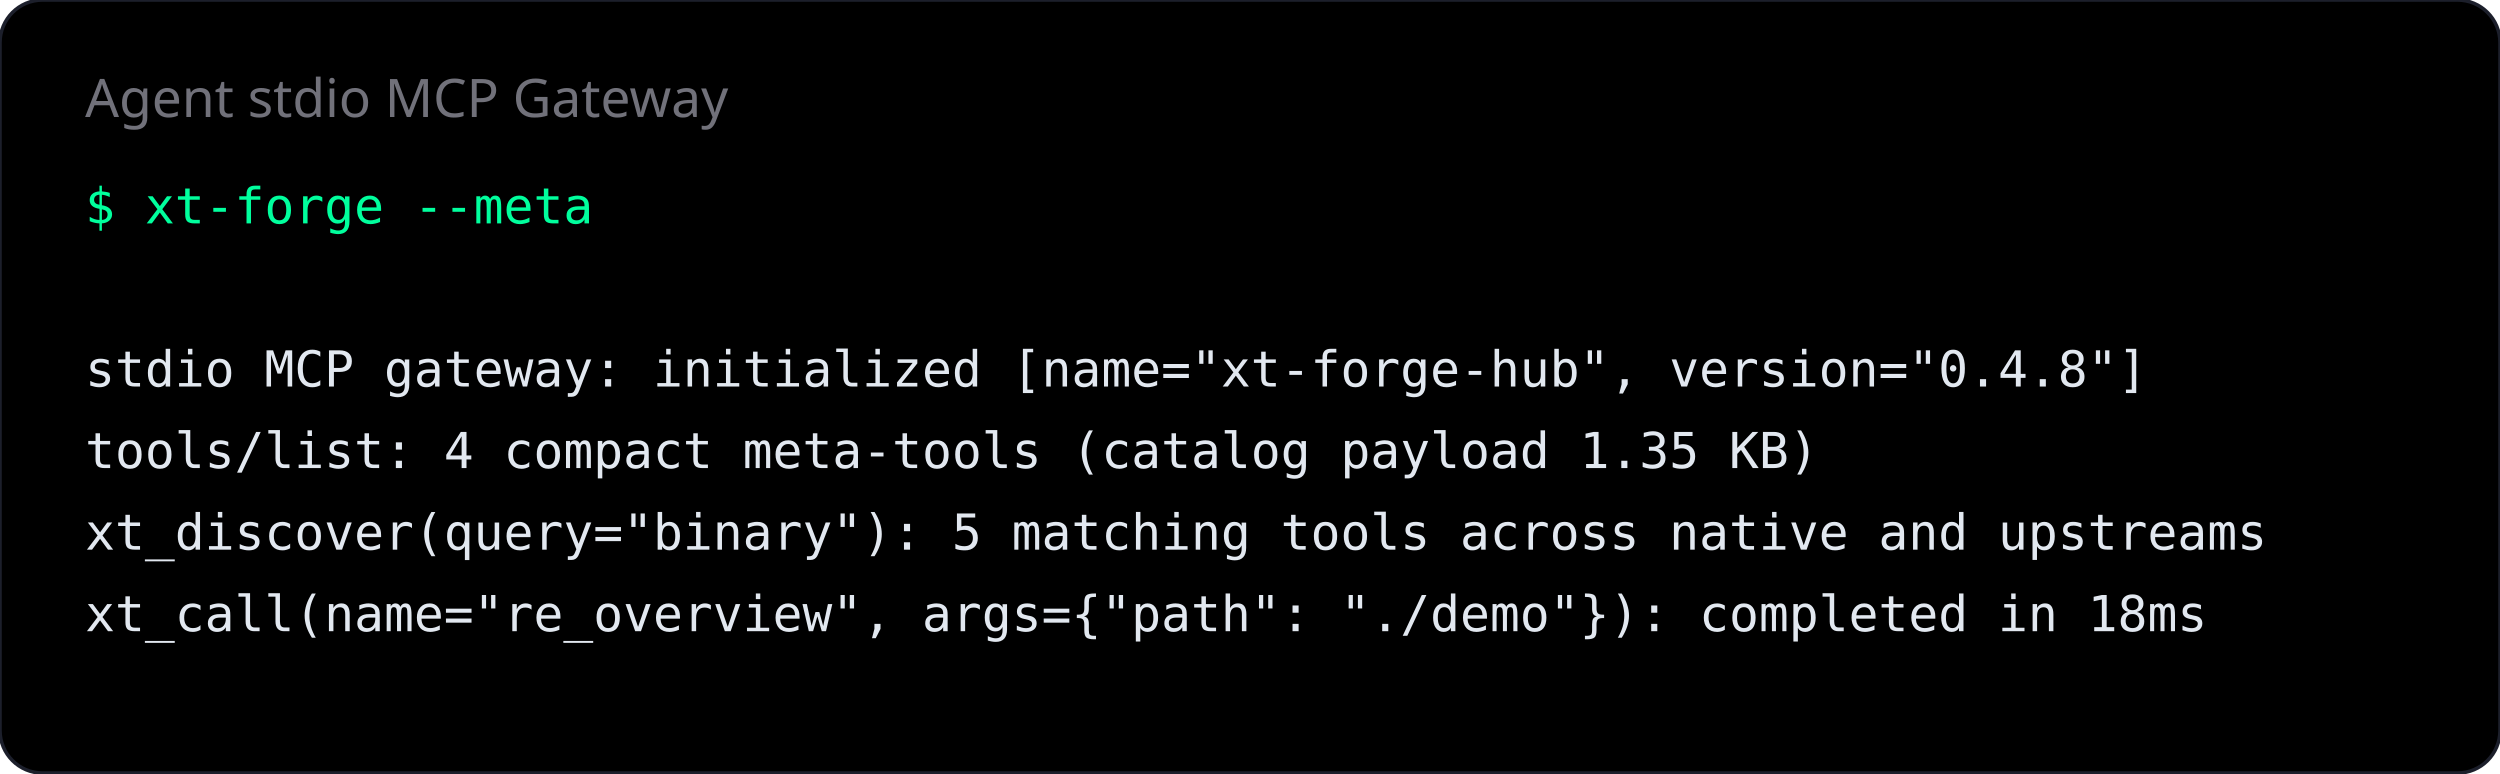
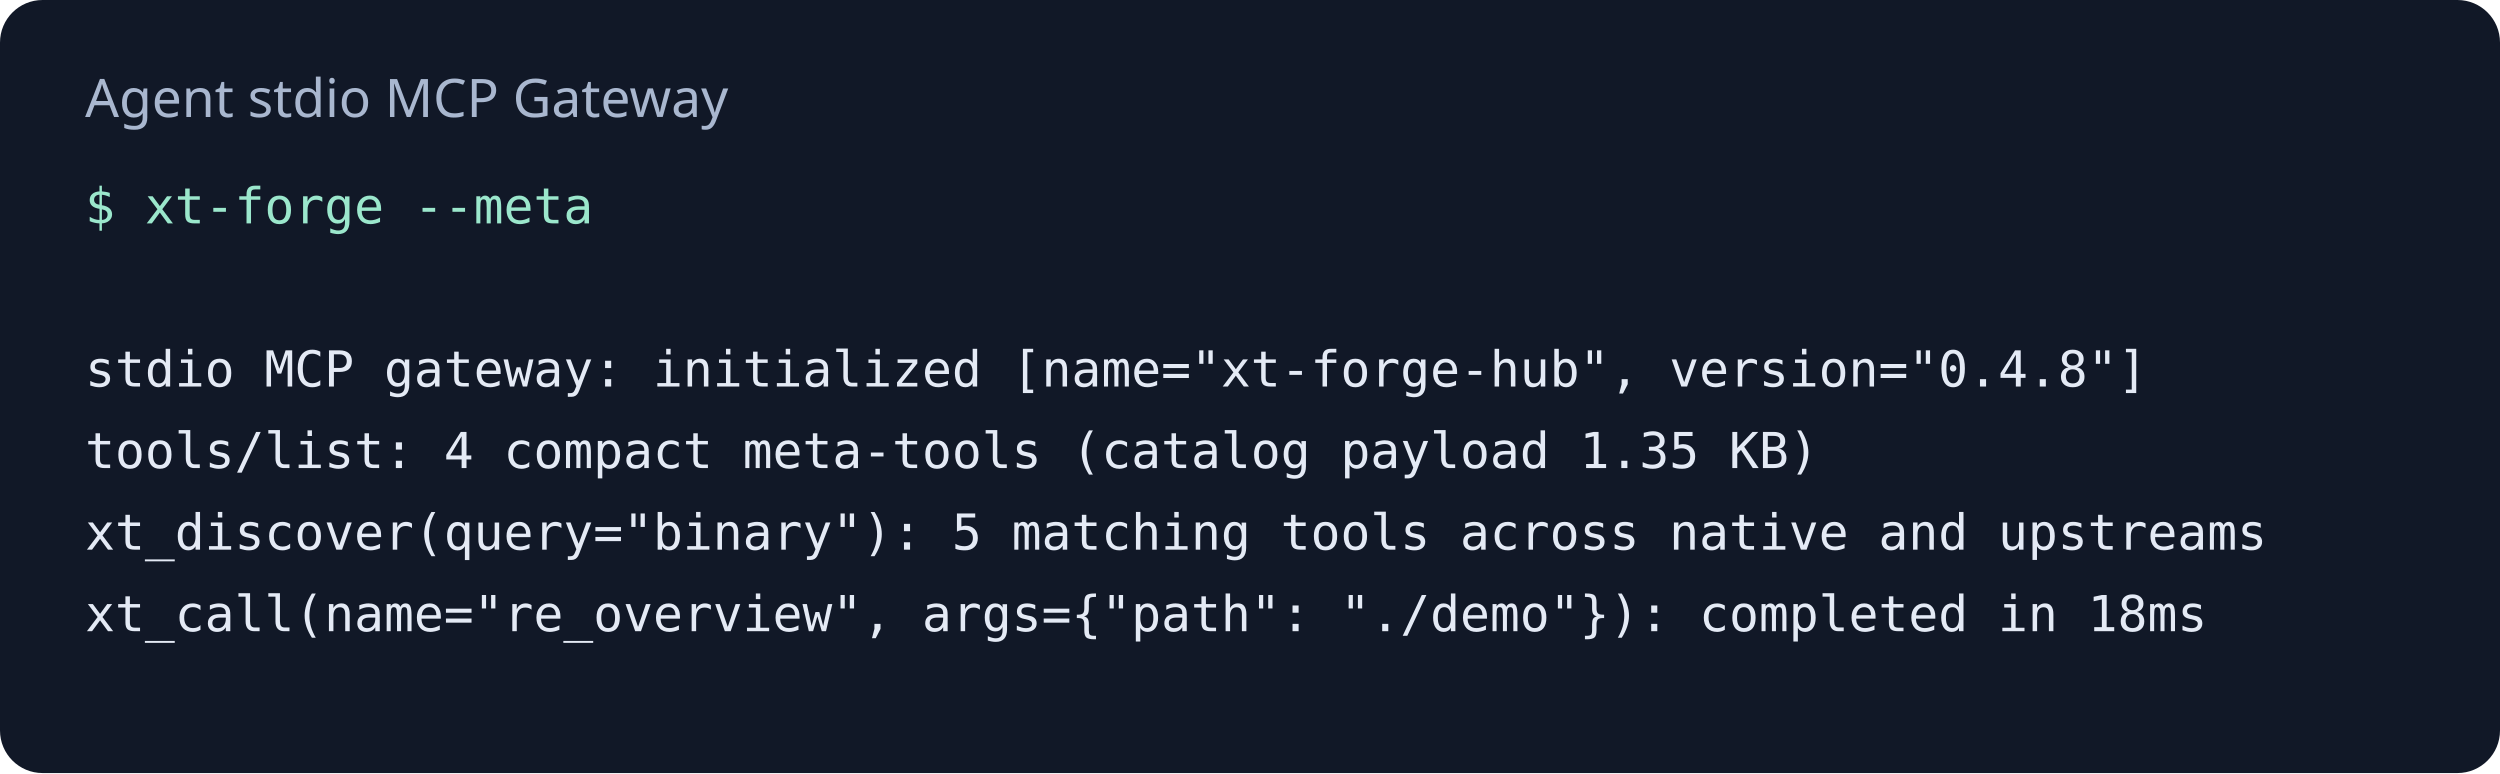
<svg xmlns="http://www.w3.org/2000/svg" width="705" height="218" viewBox="0 0 705 218" role="img" aria-labelledby="title">
-   <rect width="100%" height="100%" rx="12" fill="#000000" stroke="#1c1f2b" stroke-width="1" />
-   <text x="24" y="33" fill="#71717a" font-family="system-ui, sans-serif" font-size="15">Agent stdio MCP Gateway</text>
+   <rect width="100%" height="100%" rx="12" fill="#111827" />
+   <text x="24" y="33" fill="#a9b7cf" font-family="system-ui, sans-serif" font-size="15">Agent stdio MCP Gateway</text>
  <g font-family="monospace" font-size="14" xml:space="preserve">
-     <text x="24" y="63" fill="#00ff9d">$ xt-forge --meta</text>
-     <text x="24" y="86" fill="#e2e8f0" />
-     <text x="24" y="109" fill="#e2e8f0">stdio MCP gateway: initialized [name="xt-forge-hub", version="0.4.8"]</text>
-     <text x="24" y="132" fill="#e2e8f0">tools/list: 4 compact meta-tools (catalog payload 1.35 KB)</text>
-     <text x="24" y="155" fill="#e2e8f0">xt_discover(query="binary"): 5 matching tools across native and upstreams</text>
-     <text x="24" y="178" fill="#e2e8f0">xt_call(name="re_overview", args={"path": "./demo"}): completed in 18ms</text>
+     <text x="24" y="63" fill="#9be7cc">$ xt-forge --meta</text>
+     <text x="24" y="86" fill="#e4eaf5" />
+     <text x="24" y="109" fill="#e4eaf5">stdio MCP gateway: initialized [name="xt-forge-hub", version="0.4.8"]</text>
+     <text x="24" y="132" fill="#e4eaf5">tools/list: 4 compact meta-tools (catalog payload 1.35 KB)</text>
+     <text x="24" y="155" fill="#e4eaf5">xt_discover(query="binary"): 5 matching tools across native and upstreams</text>
+     <text x="24" y="178" fill="#e4eaf5">xt_call(name="re_overview", args={"path": "./demo"}): completed in 18ms</text>
  </g>
</svg>
